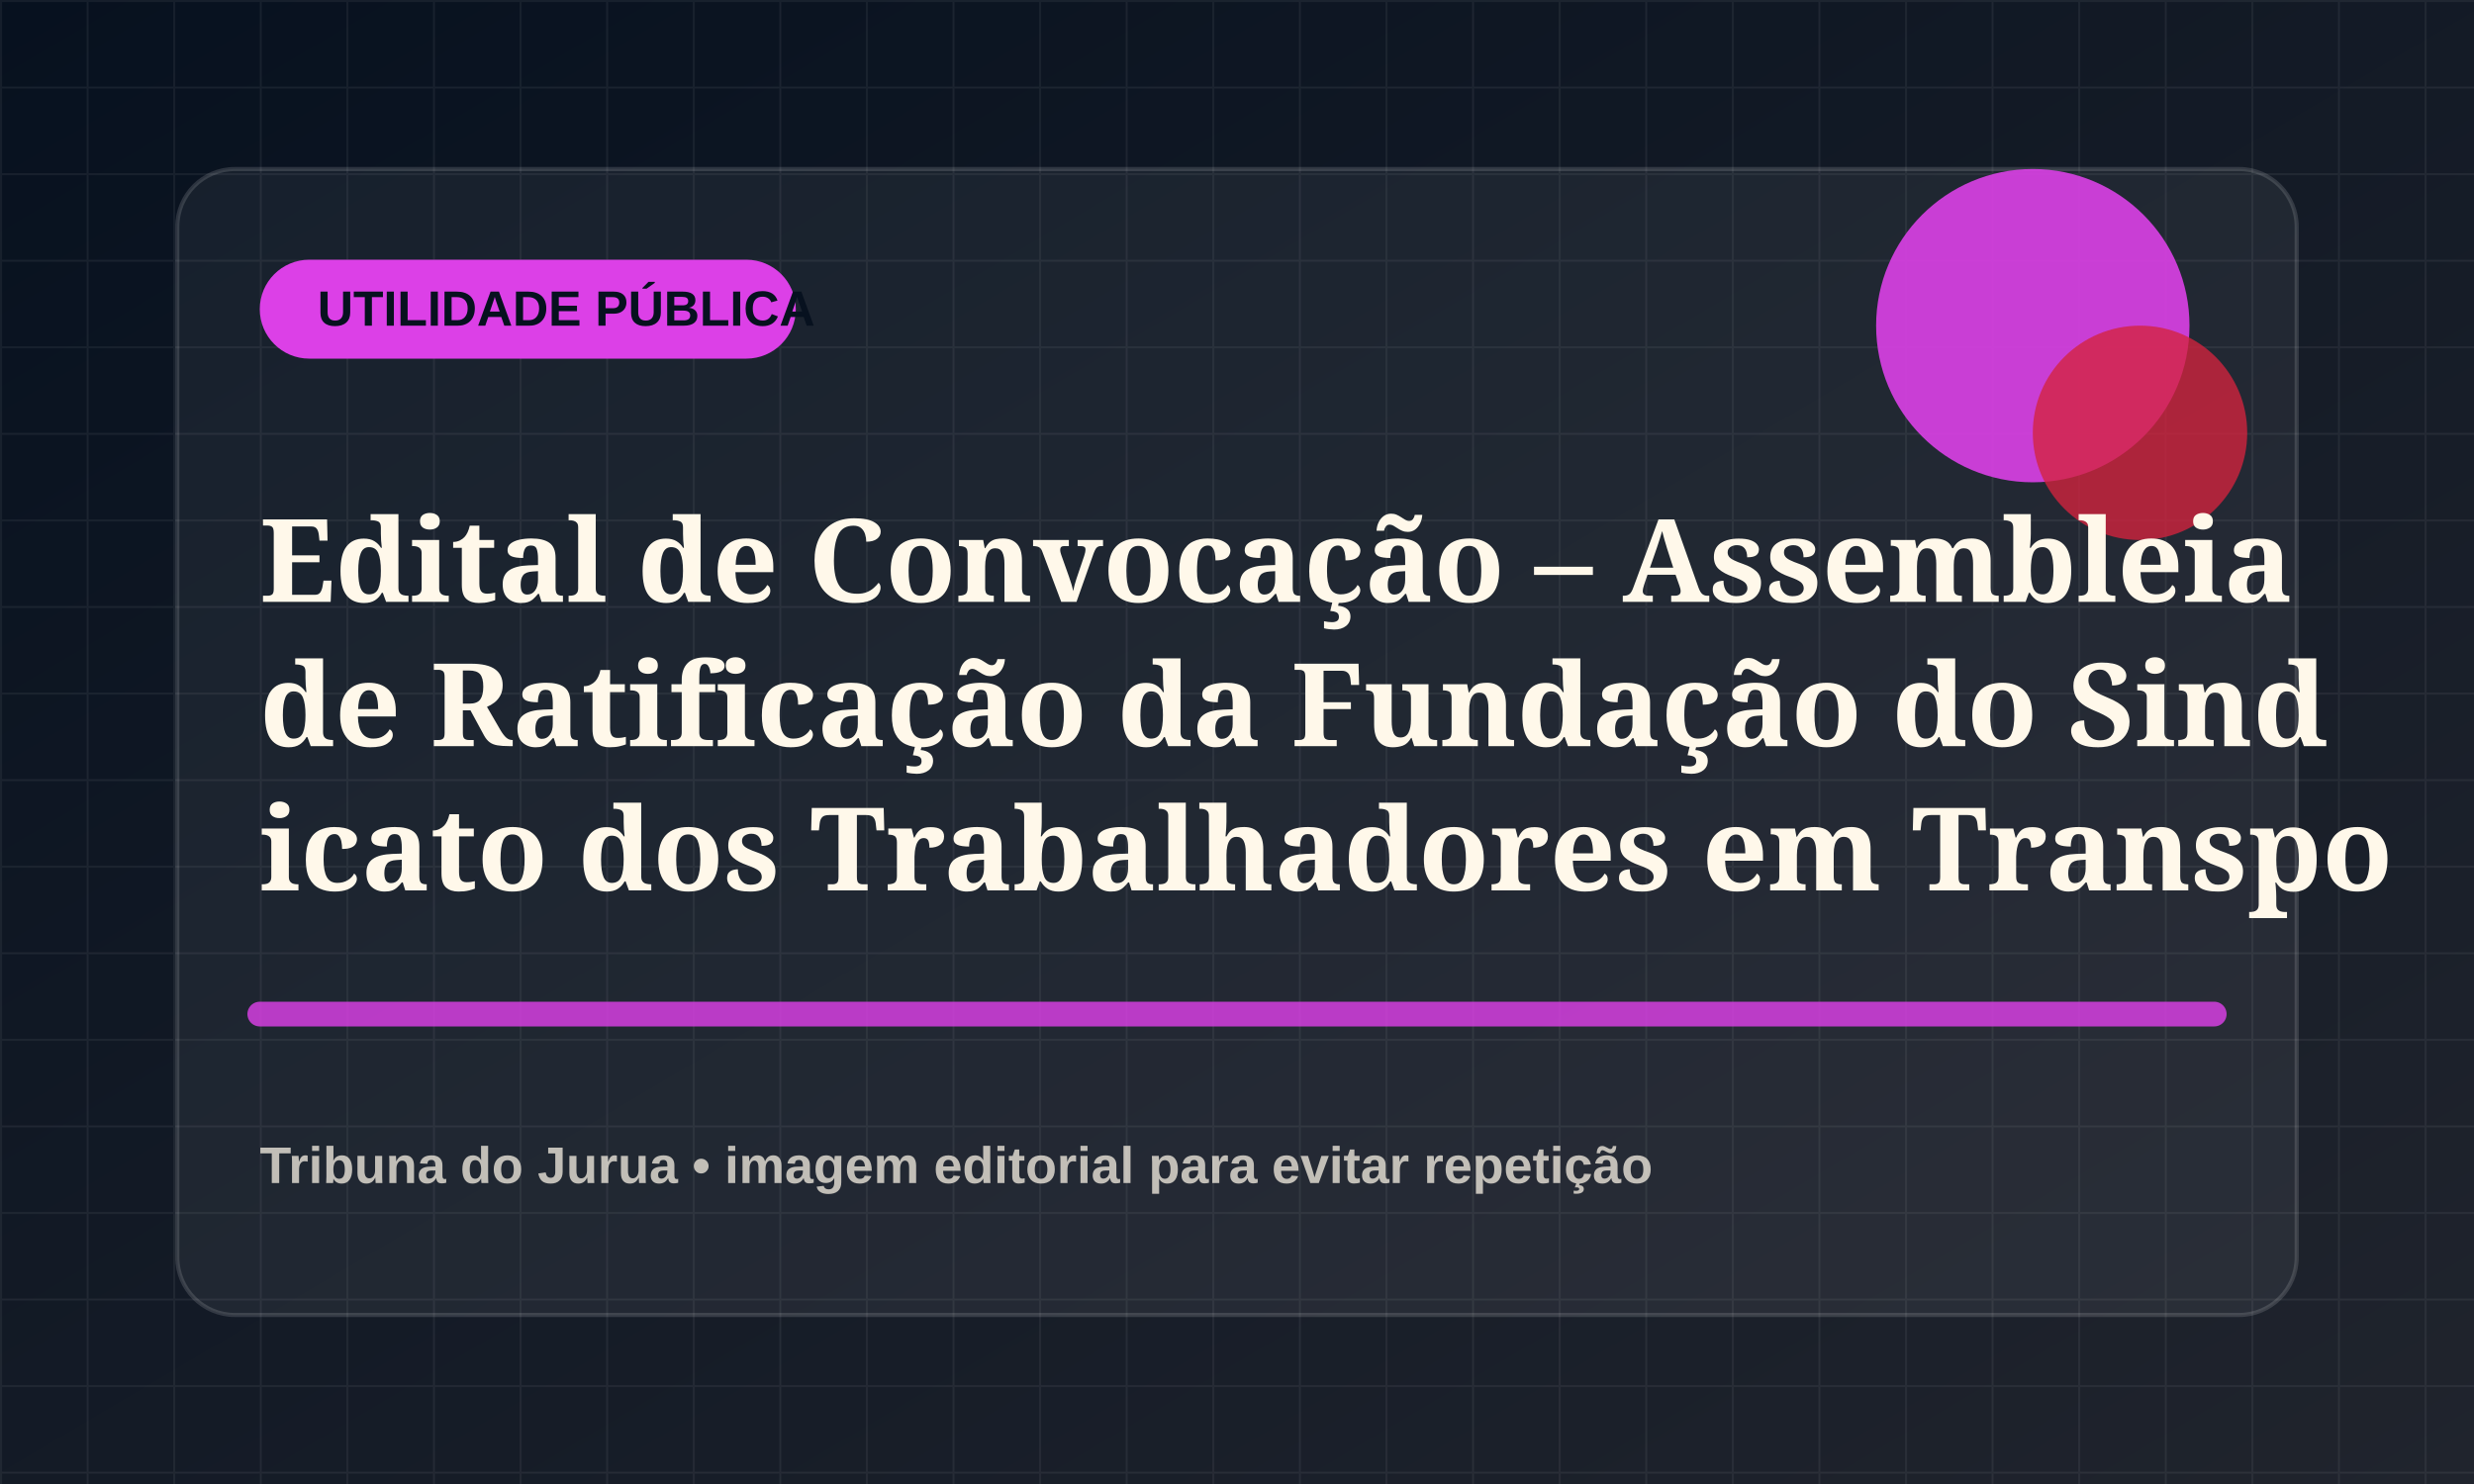
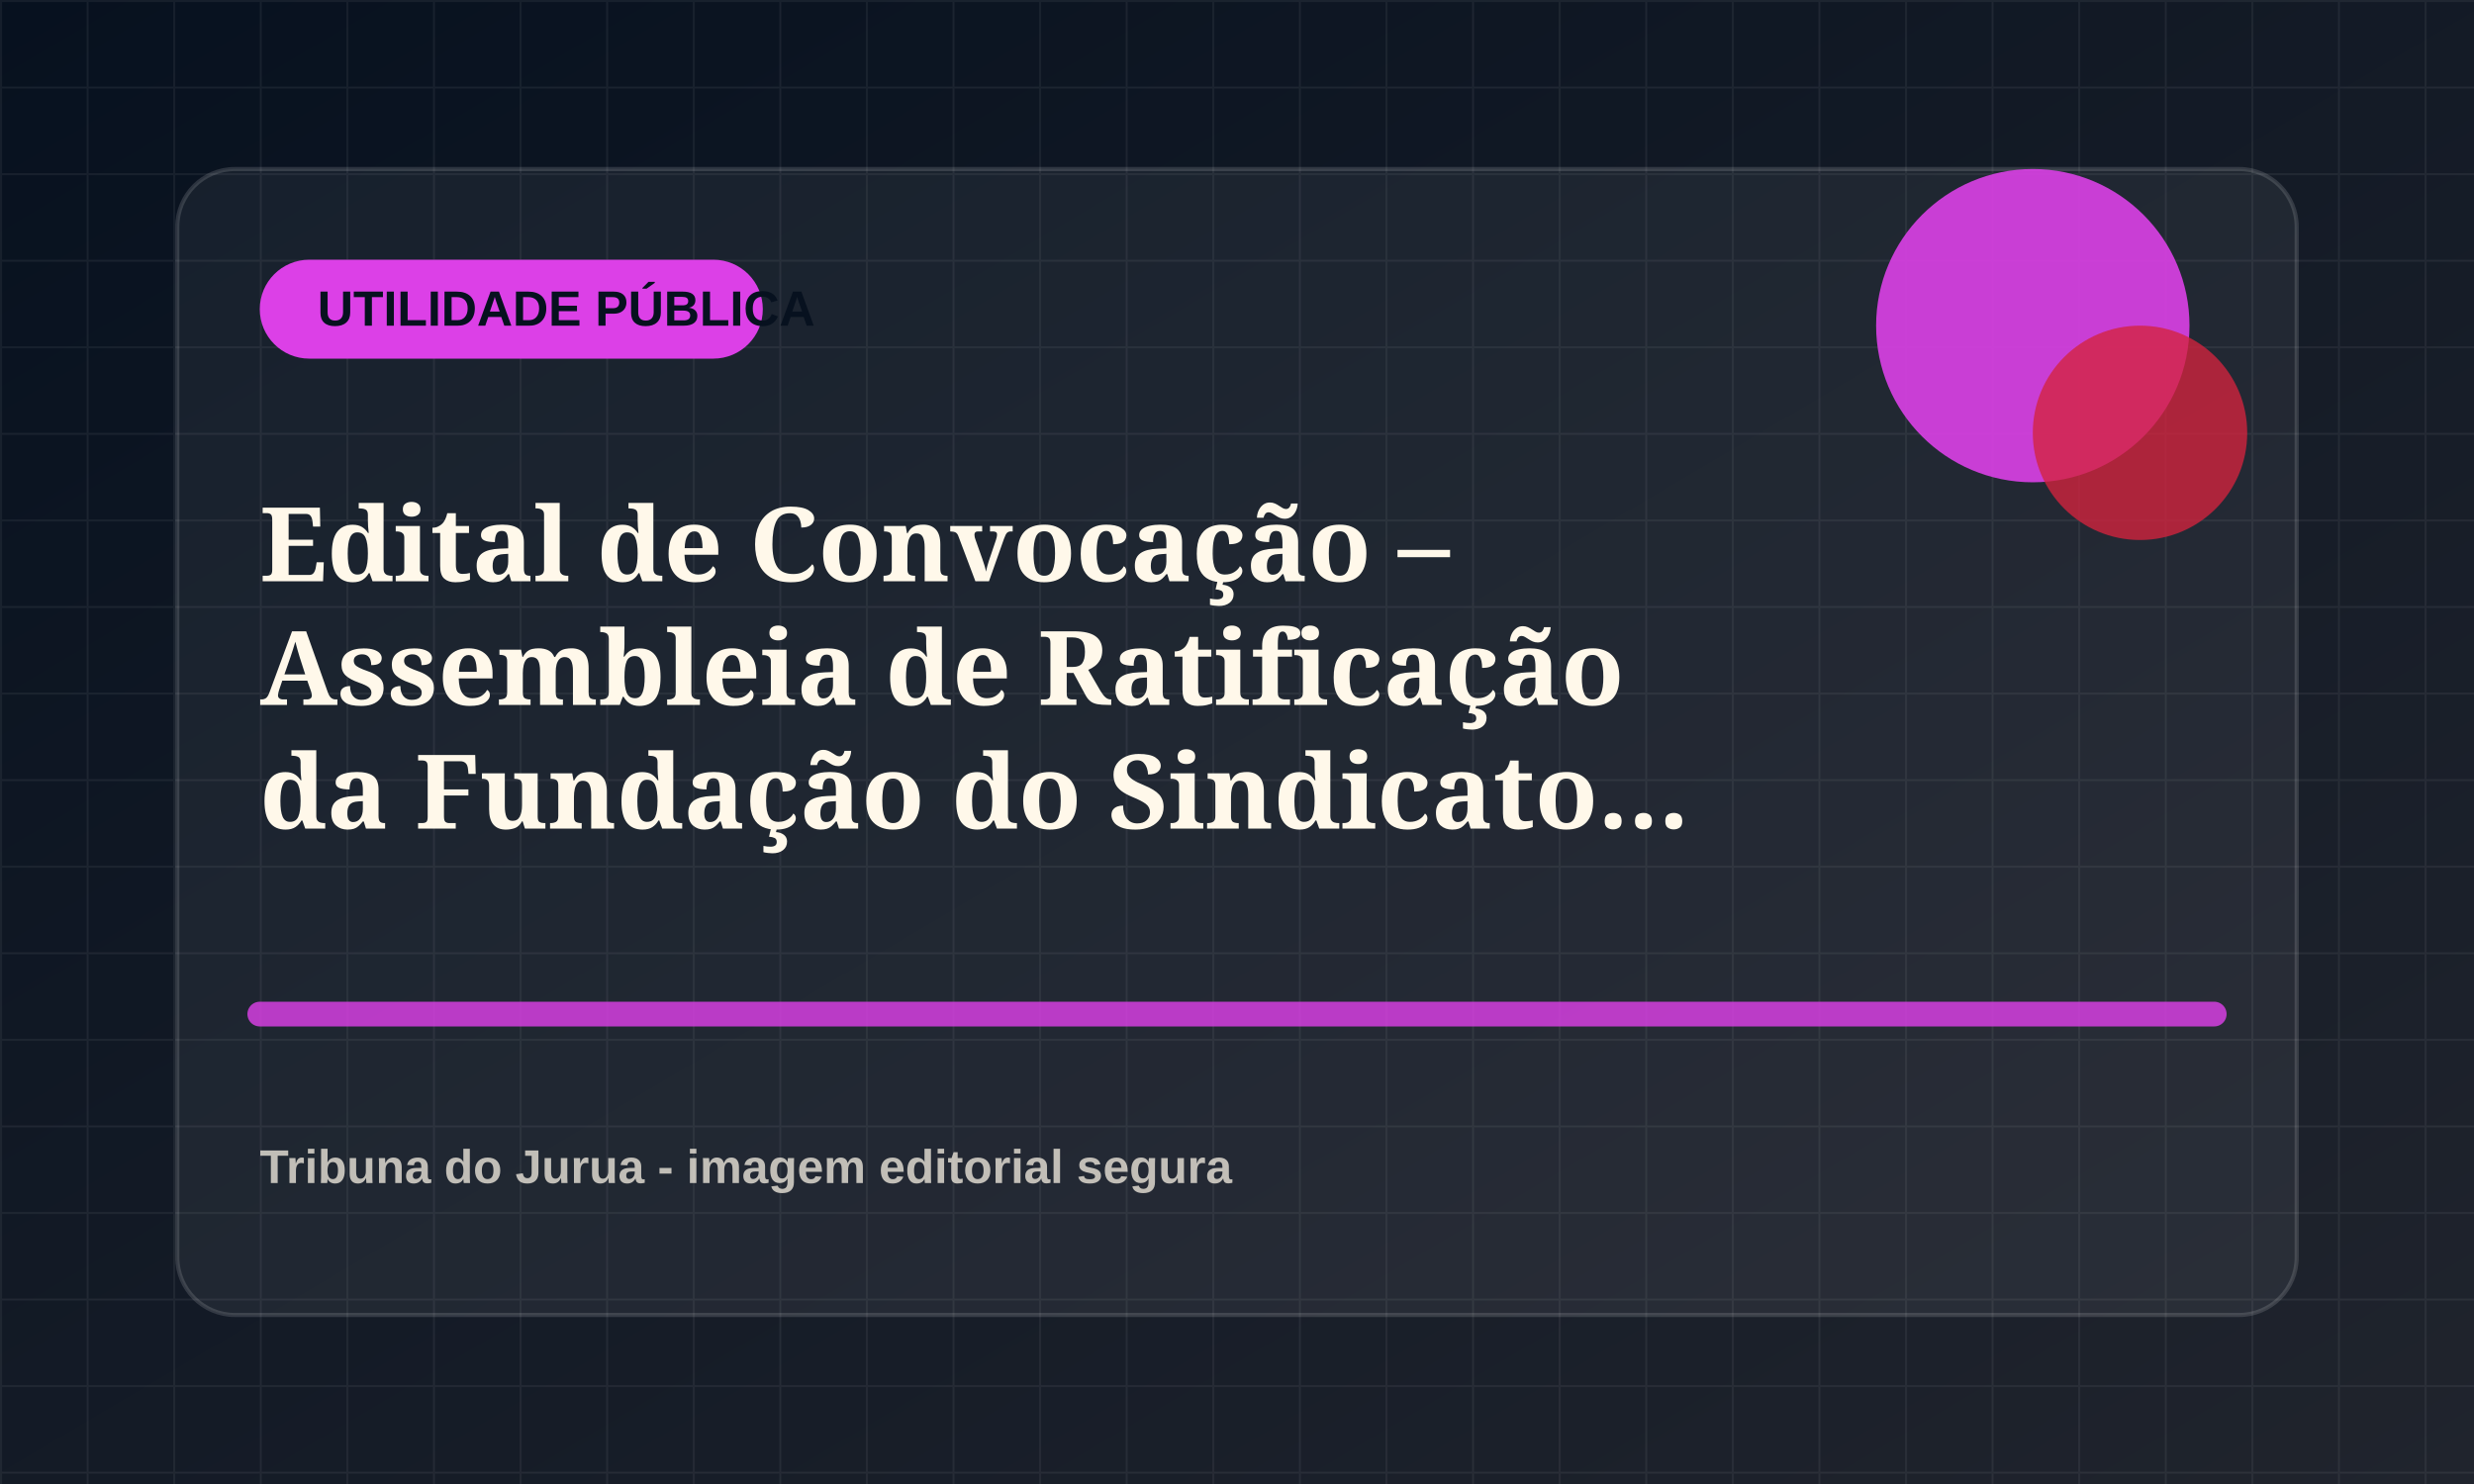
<svg xmlns="http://www.w3.org/2000/svg" viewBox="0 0 1200 720">
  <defs>
    <linearGradient id="bg" x1="0" x2="1" y1="0" y2="1">
      <stop offset="0" stop-color="#07111f" />
      <stop offset="1" stop-color="#20242d" />
    </linearGradient>
    <pattern id="grid" width="42" height="42" patternUnits="userSpaceOnUse">
      <path d="M42 0H0v42" fill="none" stroke="rgba(255,255,255,.055)" stroke-width="2" />
    </pattern>
  </defs>
  <rect width="1200" height="720" fill="url(#bg)" />
  <rect width="1200" height="720" fill="url(#grid)" />
  <rect x="86" y="82" width="1028" height="556" rx="28" fill="rgba(255,255,255,.055)" stroke="rgba(255,255,255,.14)" stroke-width="2" />
-   <rect x="126" y="126" width="260" height="48" rx="24" fill="hsl(296 78% 58%)" />
+   <rect x="126" y="126" width="244" height="48" rx="24" fill="hsl(296 78% 58%)" />
  <text x="154" y="158" fill="#07111f" font-family="Arial, sans-serif" font-size="24" font-weight="800">UTILIDADE PÚBLICA</text>
  <circle cx="986" cy="158" r="76" fill="hsl(296 78% 58%)" opacity=".9" />
  <circle cx="1038" cy="210" r="52" fill="hsl(351 72% 48%)" opacity=".78" />
  <path d="M126 492h948" stroke="hsl(296 78% 58%)" stroke-width="12" stroke-linecap="round" opacity=".82" />
-   <text x="126" y="292" fill="#fff8ea" font-family="Georgia, serif" font-size="56" font-weight="700">
-     <tspan x="126" dy="0">Edital de Convocação – Assembleia </tspan>
-     <tspan x="126" dy="70">de Ratificação da Fundação do Sind</tspan>
-     <tspan x="126" dy="70">icato dos Trabalhadores em Transpo</tspan>
+   <text x="126" y="282" fill="#fff8ea" font-family="Georgia, serif" font-size="50" font-weight="700">
+     <tspan x="126" dy="0">Edital de Convocação –</tspan>
+     <tspan x="126" dy="60">Assembleia de Ratificação</tspan>
+     <tspan x="126" dy="60">da Fundação do Sindicato...</tspan>
  </text>
-   <text x="126" y="574" fill="rgba(255,248,234,.72)" font-family="Arial, sans-serif" font-size="25" font-weight="700">Tribuna do Jurua • imagem editorial para evitar repetição</text>
+   <text x="126" y="574" fill="rgba(255,248,234,.72)" font-family="Arial, sans-serif" font-size="23" font-weight="700">Tribuna do Jurua - imagem editorial segura</text>
</svg>
